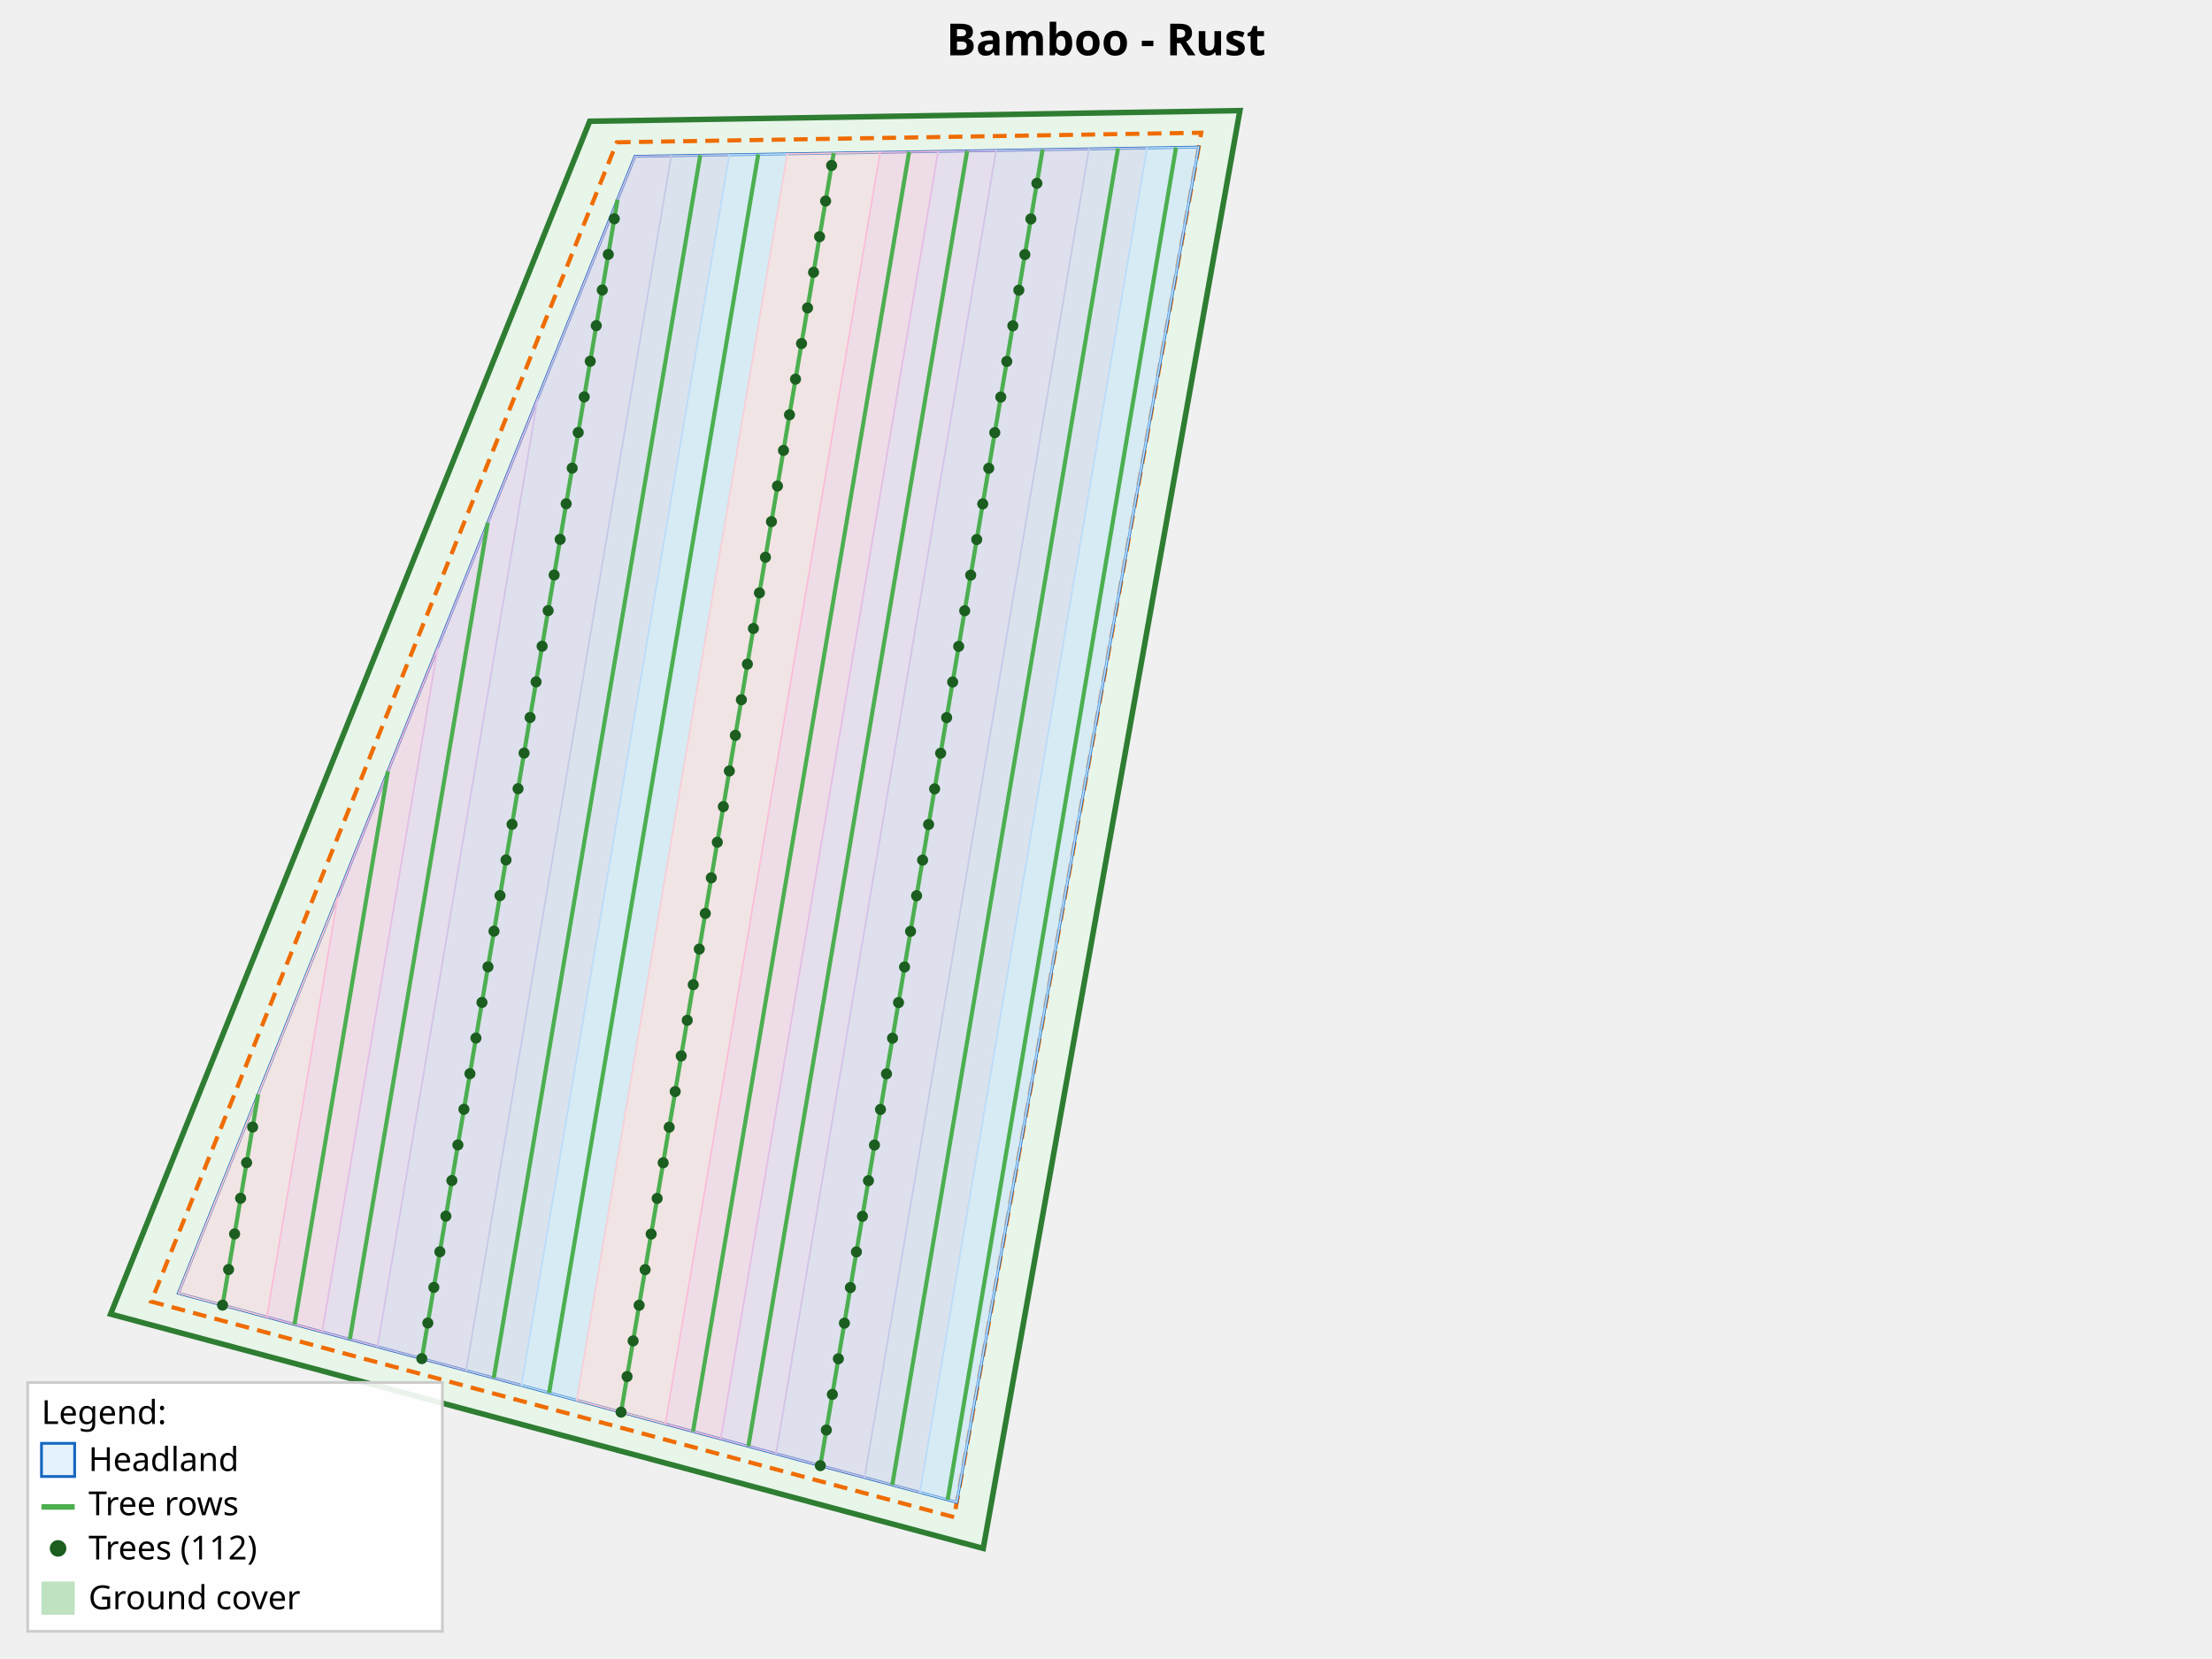
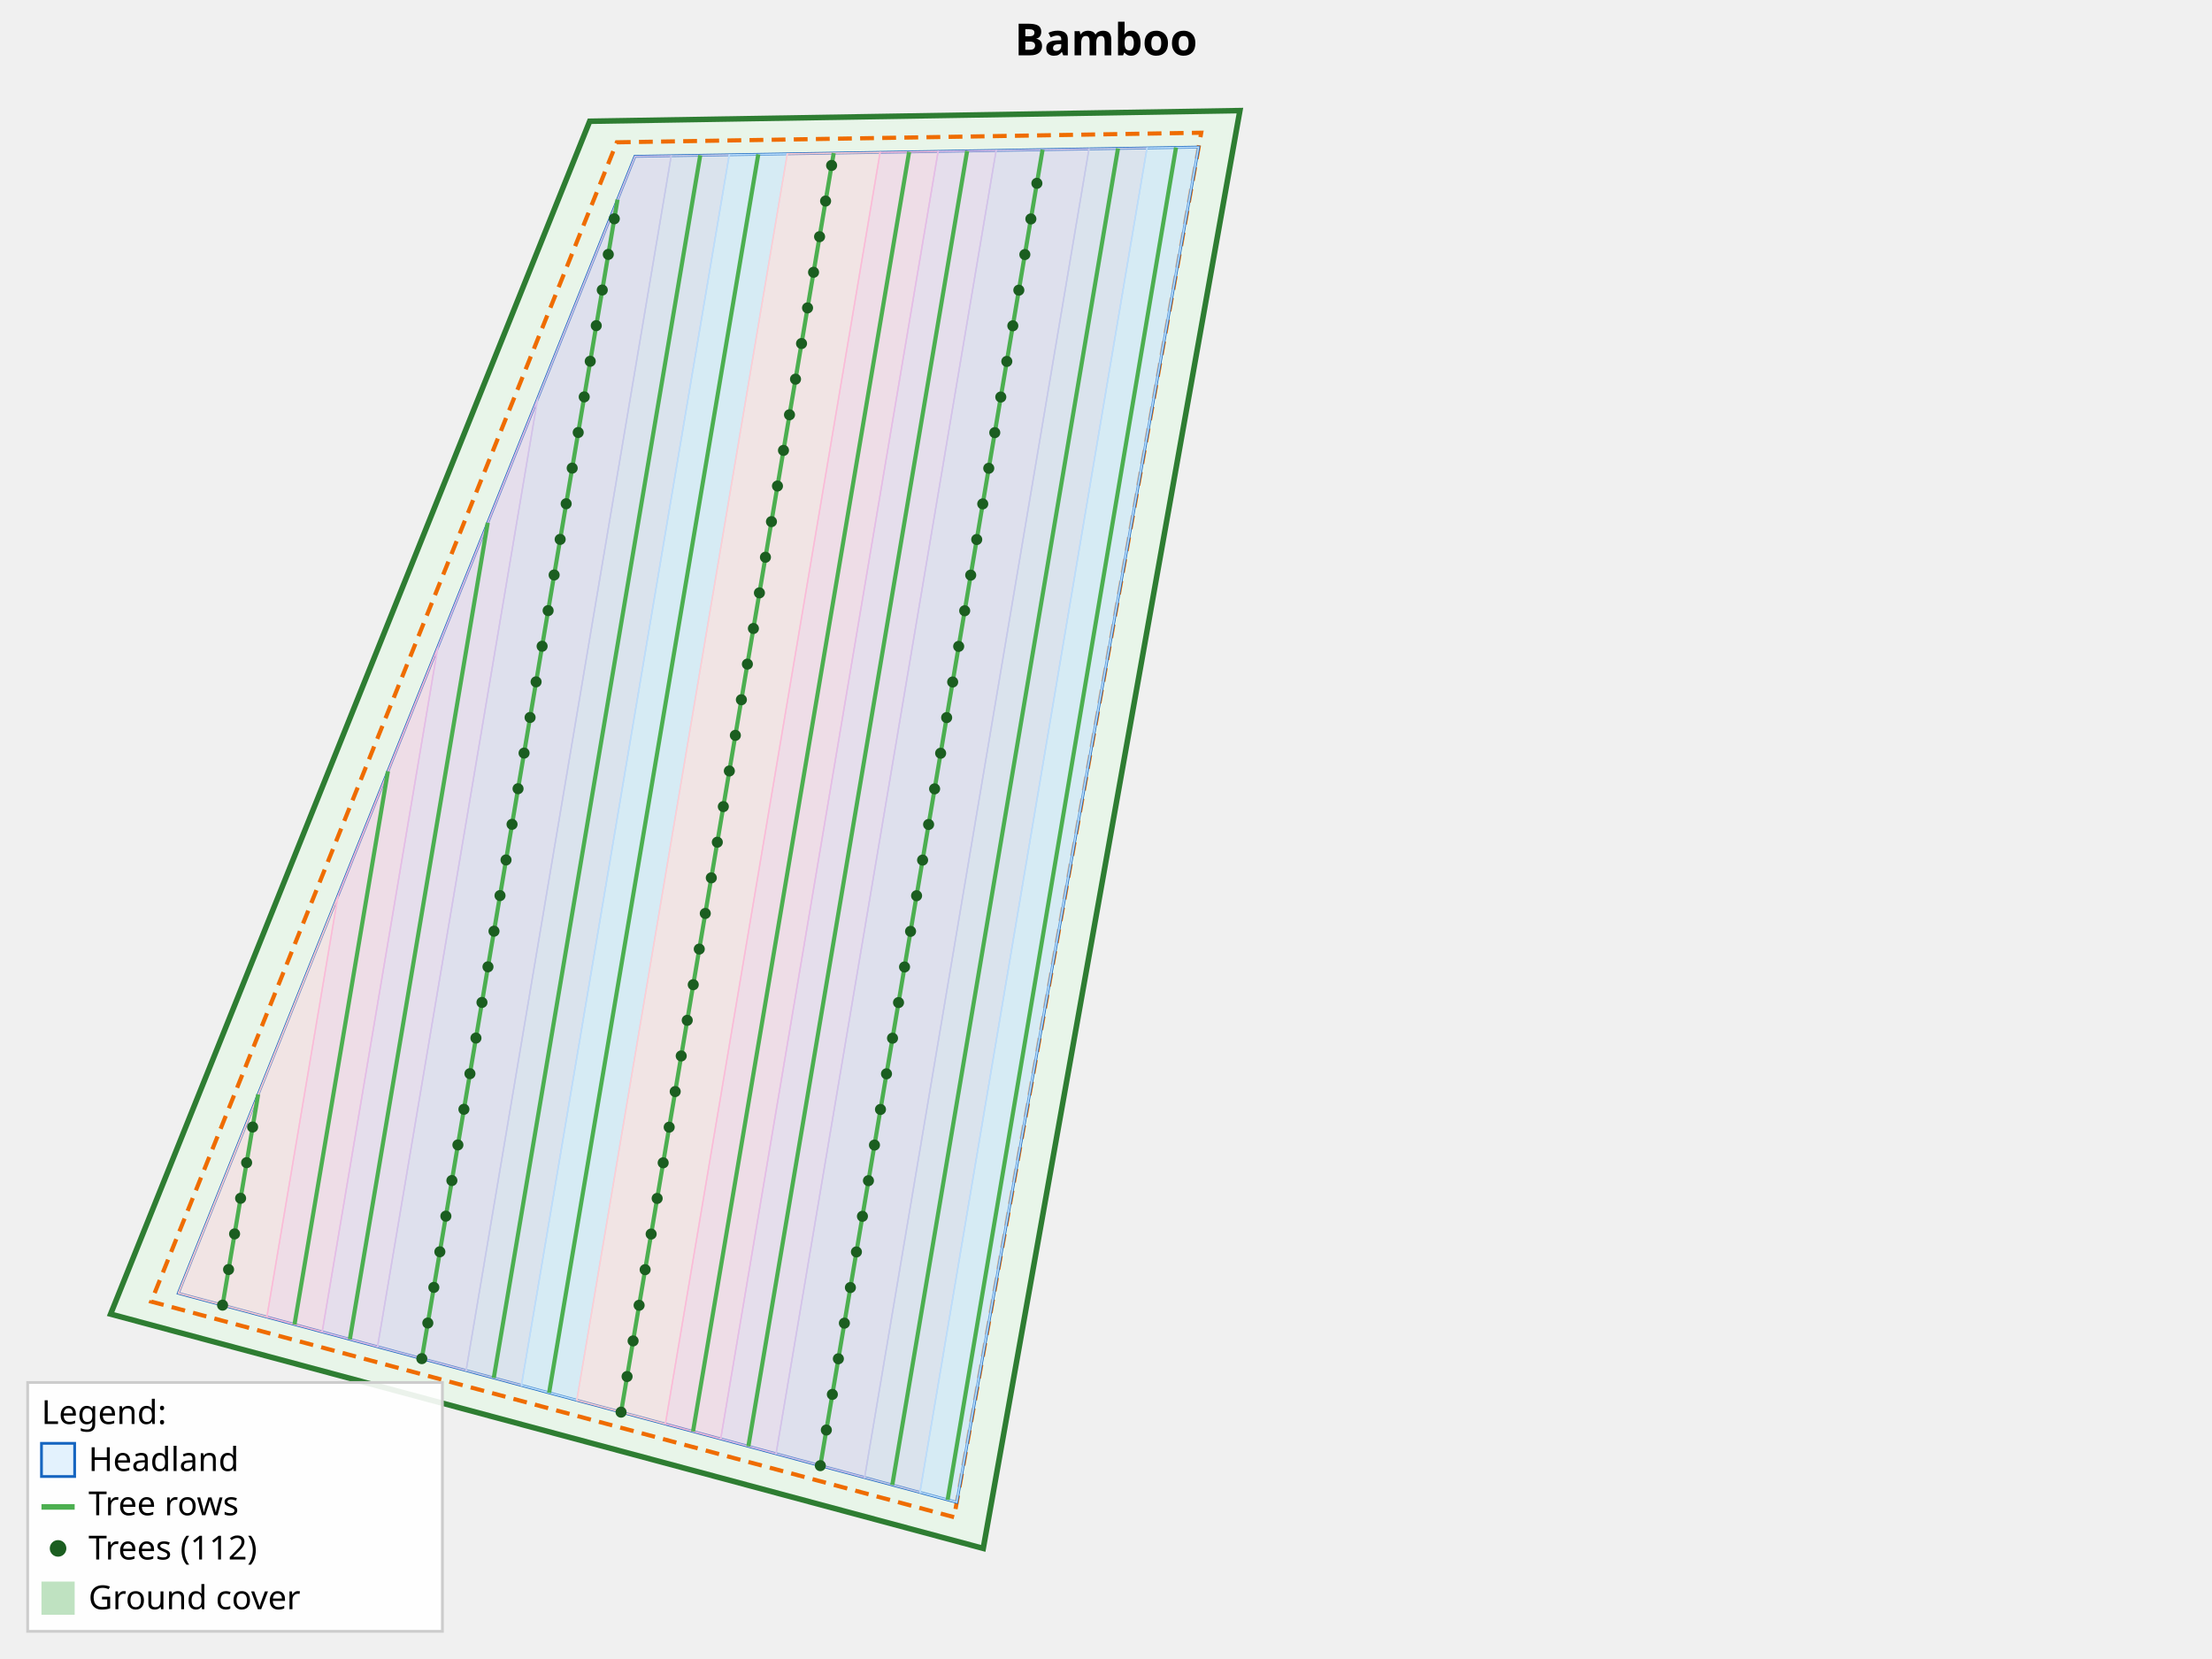
<svg xmlns="http://www.w3.org/2000/svg" width="800" height="600" style="background: white;">
  <style>
    .label { font-family: sans-serif; font-size: 12px; }
    .title { font-family: sans-serif; font-size: 16px; font-weight: bold; }
  </style>
-   <text x="400" y="20" class="title" text-anchor="middle">Bamboo - Rust</text>
+   <text x="400" y="20" class="title" text-anchor="middle">Bamboo</text>
  <path d="M 213.273,43.852 L 40,475.258 L 355.605,560 L 448.43,40 L 213.273,43.852 Z" fill="#e8f5e9" stroke="#2e7d32" stroke-width="2" />
  <path d="M 223.086,51.466 L 434.437,48.004 L 345.058,548.704 L 54.687,470.737 L 223.086,51.466 Z" fill="none" stroke="#ef6c00" stroke-width="1.5" stroke-dasharray="5,3" />
  <path d="M 346.019,543.319 L 64.478,467.723 L 229.628,56.542 L 433.509,53.202 L 346.019,543.319 Z" fill="#e3f2fd" fill-opacity="0.3" stroke="#1565c0" stroke-width="1" />
  <path d="M 64.478,467.723 L 122.245,323.894 L 96.506,476.323 L 64.478,467.723 Z" fill="#ffcdd2" fill-opacity="0.4" stroke="#ffcdd2" stroke-width="0.5" />
  <path d="M 96.506,476.323 L 122.245,323.894 L 158.35,234.001 L 116.524,481.697 L 96.506,476.323 Z" fill="#f8bbd9" fill-opacity="0.4" stroke="#f8bbd9" stroke-width="0.5" />
  <path d="M 116.524,481.697 L 158.35,234.001 L 194.456,144.109 L 136.542,487.072 L 116.524,481.697 Z" fill="#e1bee7" fill-opacity="0.4" stroke="#e1bee7" stroke-width="0.5" />
  <path d="M 136.542,487.072 L 194.456,144.109 L 229.628,56.542 L 242.762,56.327 L 168.57,495.672 L 136.542,487.072 Z" fill="#d1c4e9" fill-opacity="0.4" stroke="#d1c4e9" stroke-width="0.5" />
  <path d="M 168.57,495.672 L 242.762,56.327 L 263.746,55.983 L 188.588,501.047 L 168.57,495.672 Z" fill="#c5cae9" fill-opacity="0.4" stroke="#c5cae9" stroke-width="0.5" />
  <path d="M 188.588,501.047 L 263.746,55.983 L 284.73,55.639 L 208.606,506.422 L 188.588,501.047 Z" fill="#bbdefb" fill-opacity="0.4" stroke="#bbdefb" stroke-width="0.5" />
  <path d="M 208.606,506.422 L 284.73,55.639 L 318.305,55.089 L 240.634,515.022 L 208.606,506.422 Z" fill="#ffcdd2" fill-opacity="0.4" stroke="#ffcdd2" stroke-width="0.5" />
  <path d="M 240.634,515.022 L 318.305,55.089 L 339.289,54.746 L 260.652,520.397 L 240.634,515.022 Z" fill="#f8bbd9" fill-opacity="0.4" stroke="#f8bbd9" stroke-width="0.5" />
  <path d="M 260.652,520.397 L 339.289,54.746 L 360.273,54.402 L 280.669,525.772 L 260.652,520.397 Z" fill="#e1bee7" fill-opacity="0.4" stroke="#e1bee7" stroke-width="0.5" />
  <path d="M 280.669,525.772 L 360.273,54.402 L 393.847,53.852 L 312.698,534.371 L 280.669,525.772 Z" fill="#d1c4e9" fill-opacity="0.4" stroke="#d1c4e9" stroke-width="0.5" />
  <path d="M 312.698,534.371 L 393.847,53.852 L 414.832,53.508 L 332.715,539.746 L 312.698,534.371 Z" fill="#c5cae9" fill-opacity="0.4" stroke="#c5cae9" stroke-width="0.5" />
  <path d="M 332.715,539.746 L 414.832,53.508 L 433.509,53.202 L 346.019,543.319 L 332.715,539.746 Z" fill="#bbdefb" fill-opacity="0.4" stroke="#bbdefb" stroke-width="0.5" />
  <path d="M 80.492,472.023 L 93.361,395.809" fill="none" stroke="#4caf50" stroke-width="1.5" />
  <path d="M 106.515,479.01 L 140.298,278.948" fill="none" stroke="#4caf50" stroke-width="1.5" />
  <path d="M 126.533,484.385 L 176.403,189.055" fill="none" stroke="#4caf50" stroke-width="1.5" />
  <path d="M 152.556,491.372 L 223.341,72.194" fill="none" stroke="#4caf50" stroke-width="1.5" />
  <path d="M 178.579,498.36 L 253.254,56.155" fill="none" stroke="#4caf50" stroke-width="1.5" />
  <path d="M 198.597,503.734 L 274.238,55.811" fill="none" stroke="#4caf50" stroke-width="1.5" />
  <path d="M 224.62,510.722 L 301.517,55.364" fill="none" stroke="#4caf50" stroke-width="1.5" />
  <path d="M 250.643,517.709 L 328.797,54.917" fill="none" stroke="#4caf50" stroke-width="1.5" />
  <path d="M 270.66,523.084 L 349.781,54.574" fill="none" stroke="#4caf50" stroke-width="1.5" />
  <path d="M 296.683,530.071 L 377.06,54.127" fill="none" stroke="#4caf50" stroke-width="1.5" />
  <path d="M 322.706,537.059 L 404.339,53.68" fill="none" stroke="#4caf50" stroke-width="1.5" />
  <path d="M 342.724,542.434 L 425.324,53.336" fill="none" stroke="#4caf50" stroke-width="1.5" />
  <circle cx="80.492" cy="472.023" r="2" fill="#1b5e20" />
  <circle cx="82.667" cy="459.14" r="2" fill="#1b5e20" />
  <circle cx="84.843" cy="446.258" r="2" fill="#1b5e20" />
  <circle cx="87.018" cy="433.375" r="2" fill="#1b5e20" />
  <circle cx="89.193" cy="420.492" r="2" fill="#1b5e20" />
  <circle cx="91.368" cy="407.61" r="2" fill="#1b5e20" />
  <circle cx="152.556" cy="491.372" r="2" fill="#1b5e20" />
  <circle cx="154.731" cy="478.49" r="2" fill="#1b5e20" />
  <circle cx="156.907" cy="465.607" r="2" fill="#1b5e20" />
  <circle cx="159.082" cy="452.724" r="2" fill="#1b5e20" />
  <circle cx="161.257" cy="439.842" r="2" fill="#1b5e20" />
  <circle cx="163.433" cy="426.959" r="2" fill="#1b5e20" />
  <circle cx="165.608" cy="414.077" r="2" fill="#1b5e20" />
  <circle cx="167.784" cy="401.194" r="2" fill="#1b5e20" />
  <circle cx="169.959" cy="388.311" r="2" fill="#1b5e20" />
  <circle cx="172.135" cy="375.429" r="2" fill="#1b5e20" />
  <circle cx="174.31" cy="362.546" r="2" fill="#1b5e20" />
  <circle cx="176.485" cy="349.663" r="2" fill="#1b5e20" />
  <circle cx="178.661" cy="336.781" r="2" fill="#1b5e20" />
  <circle cx="180.836" cy="323.898" r="2" fill="#1b5e20" />
  <circle cx="183.012" cy="311.016" r="2" fill="#1b5e20" />
  <circle cx="185.187" cy="298.133" r="2" fill="#1b5e20" />
  <circle cx="187.363" cy="285.25" r="2" fill="#1b5e20" />
  <circle cx="189.538" cy="272.368" r="2" fill="#1b5e20" />
  <circle cx="191.713" cy="259.485" r="2" fill="#1b5e20" />
  <circle cx="193.889" cy="246.603" r="2" fill="#1b5e20" />
  <circle cx="196.064" cy="233.72" r="2" fill="#1b5e20" />
  <circle cx="198.24" cy="220.837" r="2" fill="#1b5e20" />
  <circle cx="200.415" cy="207.955" r="2" fill="#1b5e20" />
  <circle cx="202.591" cy="195.072" r="2" fill="#1b5e20" />
  <circle cx="204.766" cy="182.189" r="2" fill="#1b5e20" />
  <circle cx="206.942" cy="169.307" r="2" fill="#1b5e20" />
  <circle cx="209.117" cy="156.424" r="2" fill="#1b5e20" />
  <circle cx="211.293" cy="143.542" r="2" fill="#1b5e20" />
  <circle cx="213.468" cy="130.659" r="2" fill="#1b5e20" />
  <circle cx="215.644" cy="117.776" r="2" fill="#1b5e20" />
  <circle cx="217.819" cy="104.894" r="2" fill="#1b5e20" />
  <circle cx="219.995" cy="92.011" r="2" fill="#1b5e20" />
  <circle cx="222.17" cy="79.129" r="2" fill="#1b5e20" />
  <circle cx="224.62" cy="510.722" r="2" fill="#1b5e20" />
  <circle cx="226.795" cy="497.839" r="2" fill="#1b5e20" />
  <circle cx="228.971" cy="484.957" r="2" fill="#1b5e20" />
  <circle cx="231.146" cy="472.074" r="2" fill="#1b5e20" />
  <circle cx="233.322" cy="459.191" r="2" fill="#1b5e20" />
  <circle cx="235.497" cy="446.309" r="2" fill="#1b5e20" />
  <circle cx="237.673" cy="433.426" r="2" fill="#1b5e20" />
  <circle cx="239.848" cy="420.543" r="2" fill="#1b5e20" />
  <circle cx="242.023" cy="407.661" r="2" fill="#1b5e20" />
  <circle cx="244.199" cy="394.778" r="2" fill="#1b5e20" />
  <circle cx="246.374" cy="381.896" r="2" fill="#1b5e20" />
  <circle cx="248.55" cy="369.013" r="2" fill="#1b5e20" />
  <circle cx="250.725" cy="356.13" r="2" fill="#1b5e20" />
  <circle cx="252.901" cy="343.248" r="2" fill="#1b5e20" />
  <circle cx="255.076" cy="330.365" r="2" fill="#1b5e20" />
  <circle cx="257.252" cy="317.483" r="2" fill="#1b5e20" />
  <circle cx="259.427" cy="304.6" r="2" fill="#1b5e20" />
  <circle cx="261.603" cy="291.717" r="2" fill="#1b5e20" />
  <circle cx="263.778" cy="278.835" r="2" fill="#1b5e20" />
  <circle cx="265.954" cy="265.952" r="2" fill="#1b5e20" />
  <circle cx="268.13" cy="253.07" r="2" fill="#1b5e20" />
  <circle cx="270.305" cy="240.187" r="2" fill="#1b5e20" />
  <circle cx="272.481" cy="227.304" r="2" fill="#1b5e20" />
  <circle cx="274.656" cy="214.422" r="2" fill="#1b5e20" />
  <circle cx="276.832" cy="201.539" r="2" fill="#1b5e20" />
  <circle cx="279.007" cy="188.657" r="2" fill="#1b5e20" />
  <circle cx="281.183" cy="175.774" r="2" fill="#1b5e20" />
  <circle cx="283.358" cy="162.891" r="2" fill="#1b5e20" />
  <circle cx="285.534" cy="150.009" r="2" fill="#1b5e20" />
  <circle cx="287.709" cy="137.126" r="2" fill="#1b5e20" />
  <circle cx="289.885" cy="124.244" r="2" fill="#1b5e20" />
  <circle cx="292.061" cy="111.361" r="2" fill="#1b5e20" />
  <circle cx="294.236" cy="98.478" r="2" fill="#1b5e20" />
  <circle cx="296.412" cy="85.596" r="2" fill="#1b5e20" />
  <circle cx="298.587" cy="72.713" r="2" fill="#1b5e20" />
  <circle cx="300.763" cy="59.831" r="2" fill="#1b5e20" />
  <circle cx="296.683" cy="530.071" r="2" fill="#1b5e20" />
  <circle cx="298.859" cy="517.189" r="2" fill="#1b5e20" />
  <circle cx="301.034" cy="504.306" r="2" fill="#1b5e20" />
  <circle cx="303.21" cy="491.424" r="2" fill="#1b5e20" />
  <circle cx="305.386" cy="478.541" r="2" fill="#1b5e20" />
  <circle cx="307.561" cy="465.658" r="2" fill="#1b5e20" />
  <circle cx="309.737" cy="452.776" r="2" fill="#1b5e20" />
  <circle cx="311.912" cy="439.893" r="2" fill="#1b5e20" />
  <circle cx="314.088" cy="427.011" r="2" fill="#1b5e20" />
  <circle cx="316.263" cy="414.128" r="2" fill="#1b5e20" />
  <circle cx="318.439" cy="401.245" r="2" fill="#1b5e20" />
  <circle cx="320.614" cy="388.363" r="2" fill="#1b5e20" />
  <circle cx="322.79" cy="375.48" r="2" fill="#1b5e20" />
  <circle cx="324.965" cy="362.598" r="2" fill="#1b5e20" />
  <circle cx="327.141" cy="349.715" r="2" fill="#1b5e20" />
  <circle cx="329.317" cy="336.832" r="2" fill="#1b5e20" />
  <circle cx="331.492" cy="323.95" r="2" fill="#1b5e20" />
  <circle cx="333.668" cy="311.067" r="2" fill="#1b5e20" />
  <circle cx="335.843" cy="298.185" r="2" fill="#1b5e20" />
  <circle cx="338.019" cy="285.302" r="2" fill="#1b5e20" />
  <circle cx="340.195" cy="272.419" r="2" fill="#1b5e20" />
  <circle cx="342.37" cy="259.537" r="2" fill="#1b5e20" />
  <circle cx="344.546" cy="246.654" r="2" fill="#1b5e20" />
  <circle cx="346.721" cy="233.772" r="2" fill="#1b5e20" />
  <circle cx="348.897" cy="220.889" r="2" fill="#1b5e20" />
  <circle cx="351.073" cy="208.006" r="2" fill="#1b5e20" />
  <circle cx="353.248" cy="195.124" r="2" fill="#1b5e20" />
  <circle cx="355.424" cy="182.241" r="2" fill="#1b5e20" />
  <circle cx="357.599" cy="169.359" r="2" fill="#1b5e20" />
  <circle cx="359.775" cy="156.476" r="2" fill="#1b5e20" />
  <circle cx="361.951" cy="143.593" r="2" fill="#1b5e20" />
  <circle cx="364.126" cy="130.711" r="2" fill="#1b5e20" />
  <circle cx="366.302" cy="117.828" r="2" fill="#1b5e20" />
  <circle cx="368.478" cy="104.946" r="2" fill="#1b5e20" />
  <circle cx="370.653" cy="92.063" r="2" fill="#1b5e20" />
  <circle cx="372.829" cy="79.18" r="2" fill="#1b5e20" />
  <circle cx="375.005" cy="66.298" r="2" fill="#1b5e20" />
  <g transform="translate(10, 500)">
    <rect x="0" y="0" width="150" height="90" fill="white" fill-opacity="0.9" stroke="#ccc" />
    <text x="5" y="15" class="label">Legend:</text>
    <rect x="5" y="22" width="12" height="12" fill="#e3f2fd" stroke="#1565c0" />
    <text x="22" y="32" class="label">Headland</text>
    <line x1="5" y1="45" x2="17" y2="45" stroke="#4caf50" stroke-width="2" />
    <text x="22" y="48" class="label">Tree rows</text>
    <circle cx="11" cy="60" r="3" fill="#1b5e20" />
    <text x="22" y="64" class="label">Trees (112)</text>
    <rect x="5" y="72" width="12" height="12" fill="#81c784" fill-opacity="0.5" />
    <text x="22" y="82" class="label">Ground cover</text>
  </g>
</svg>
